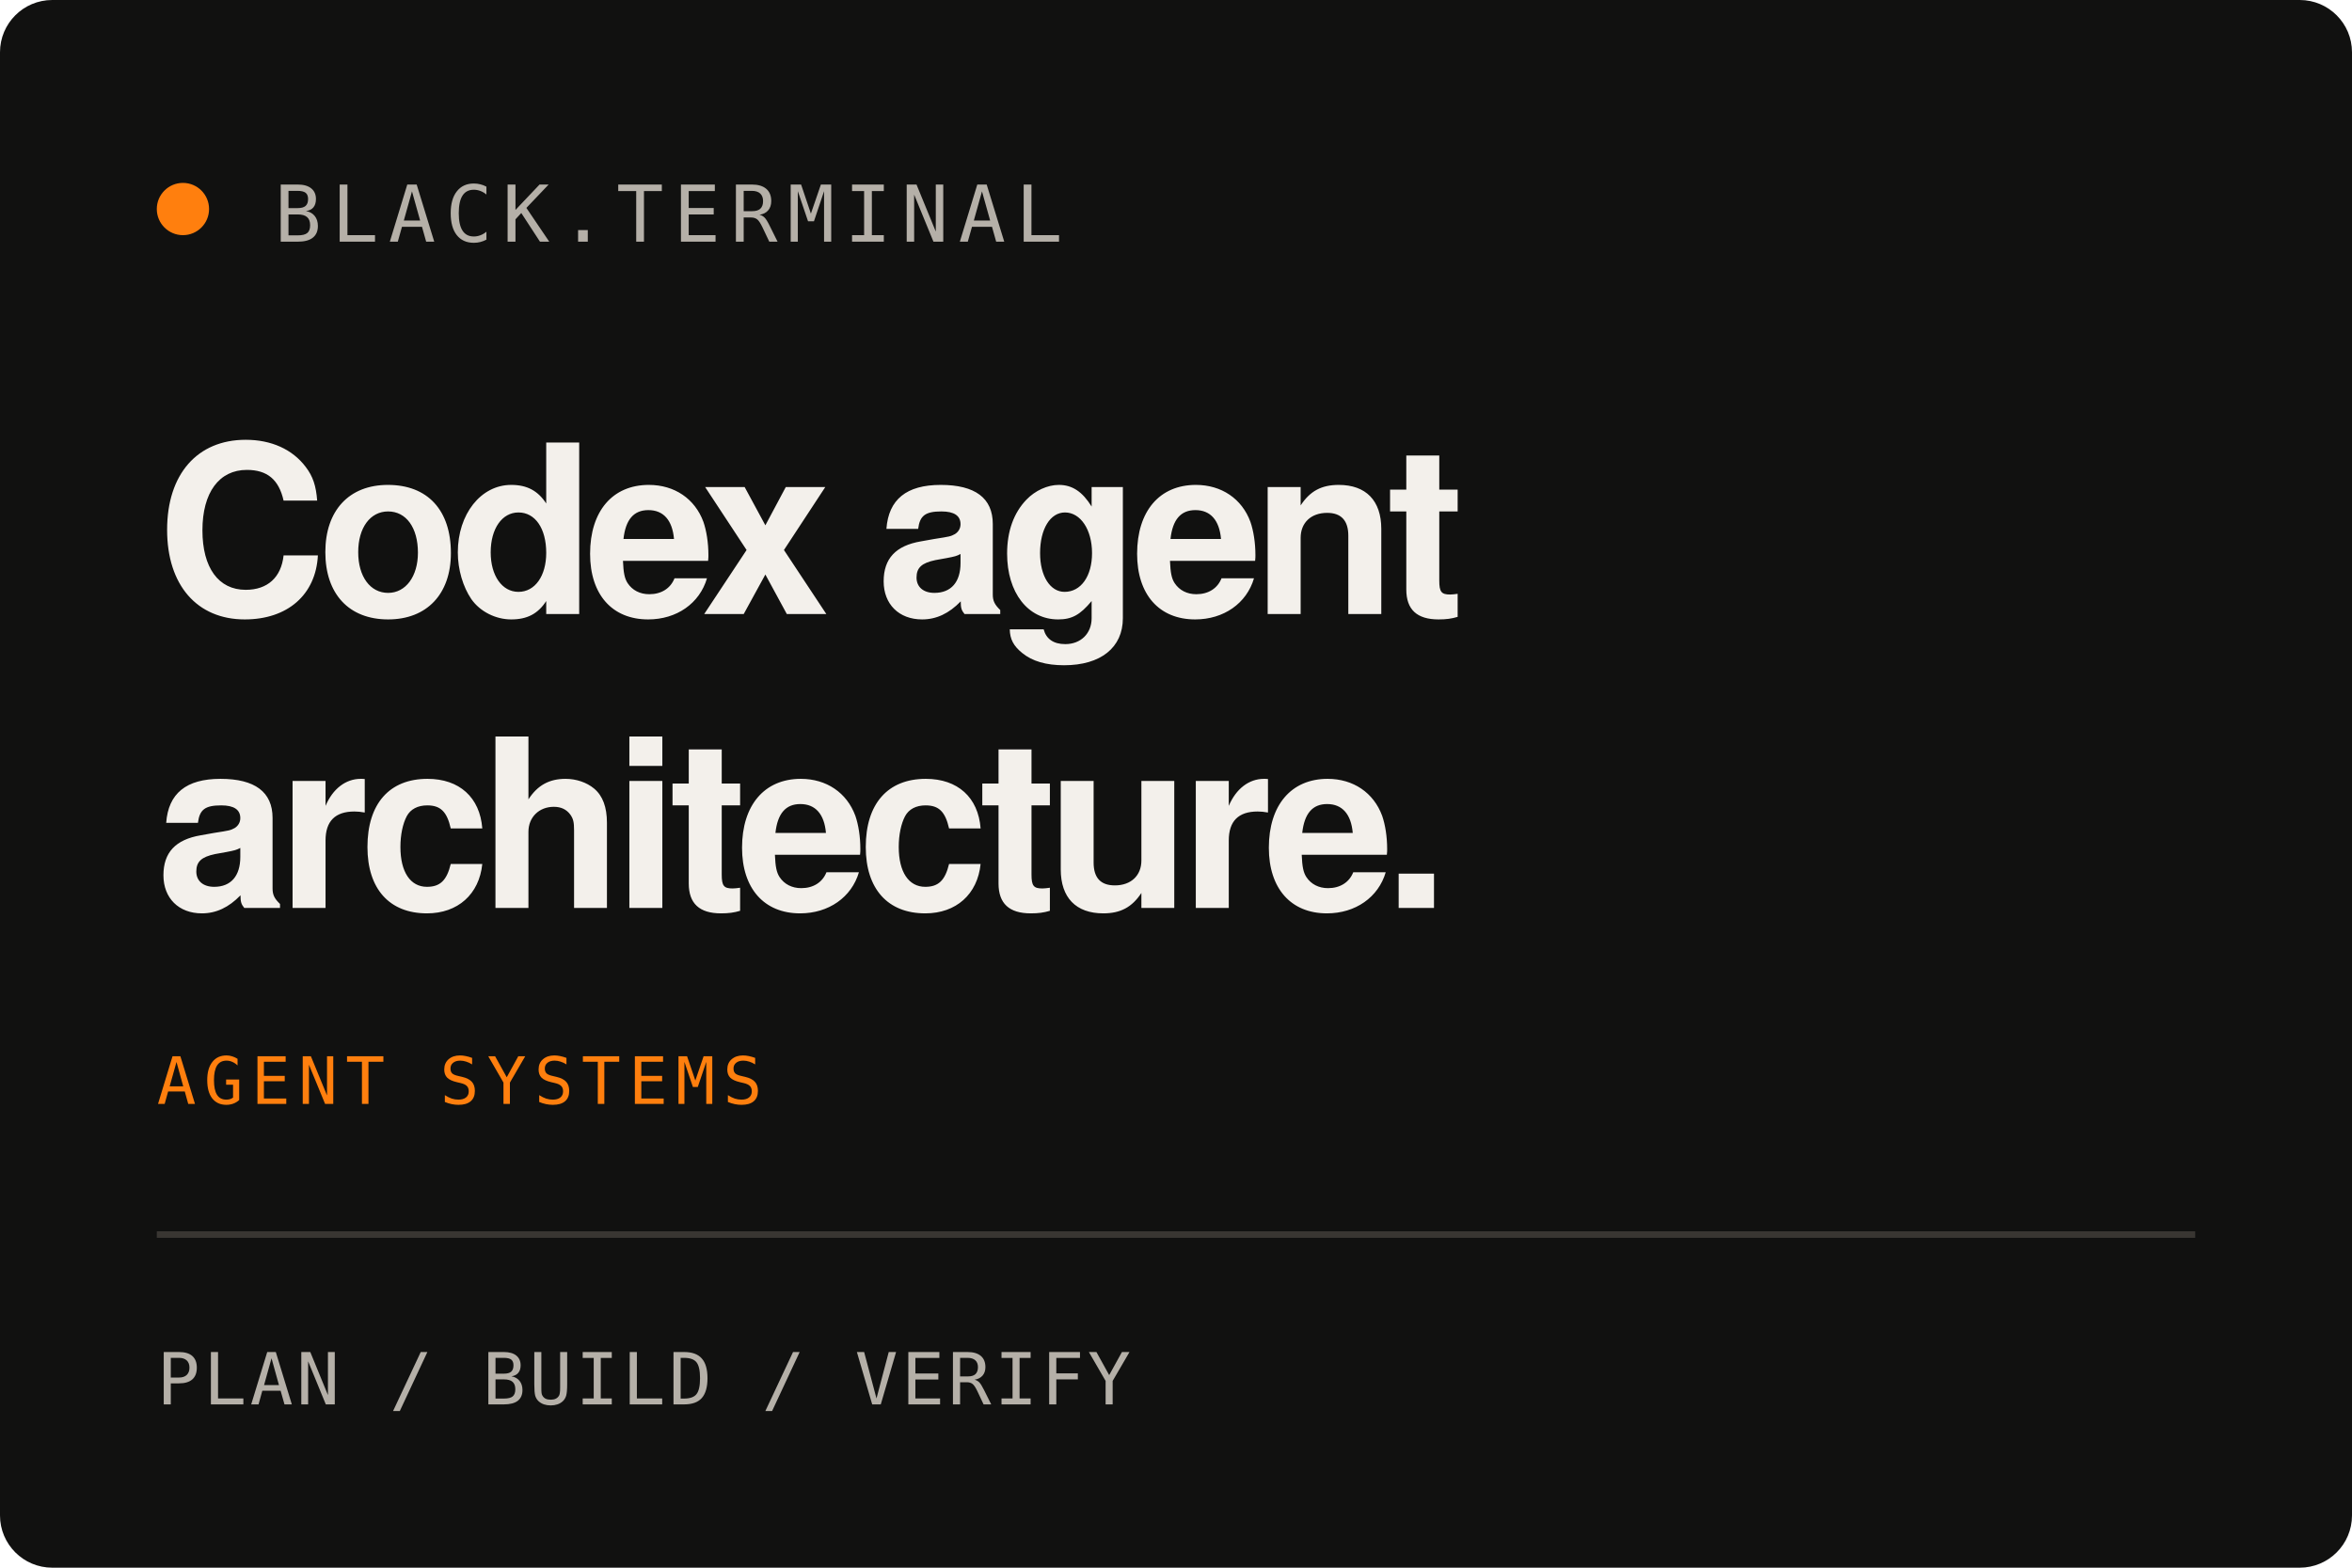
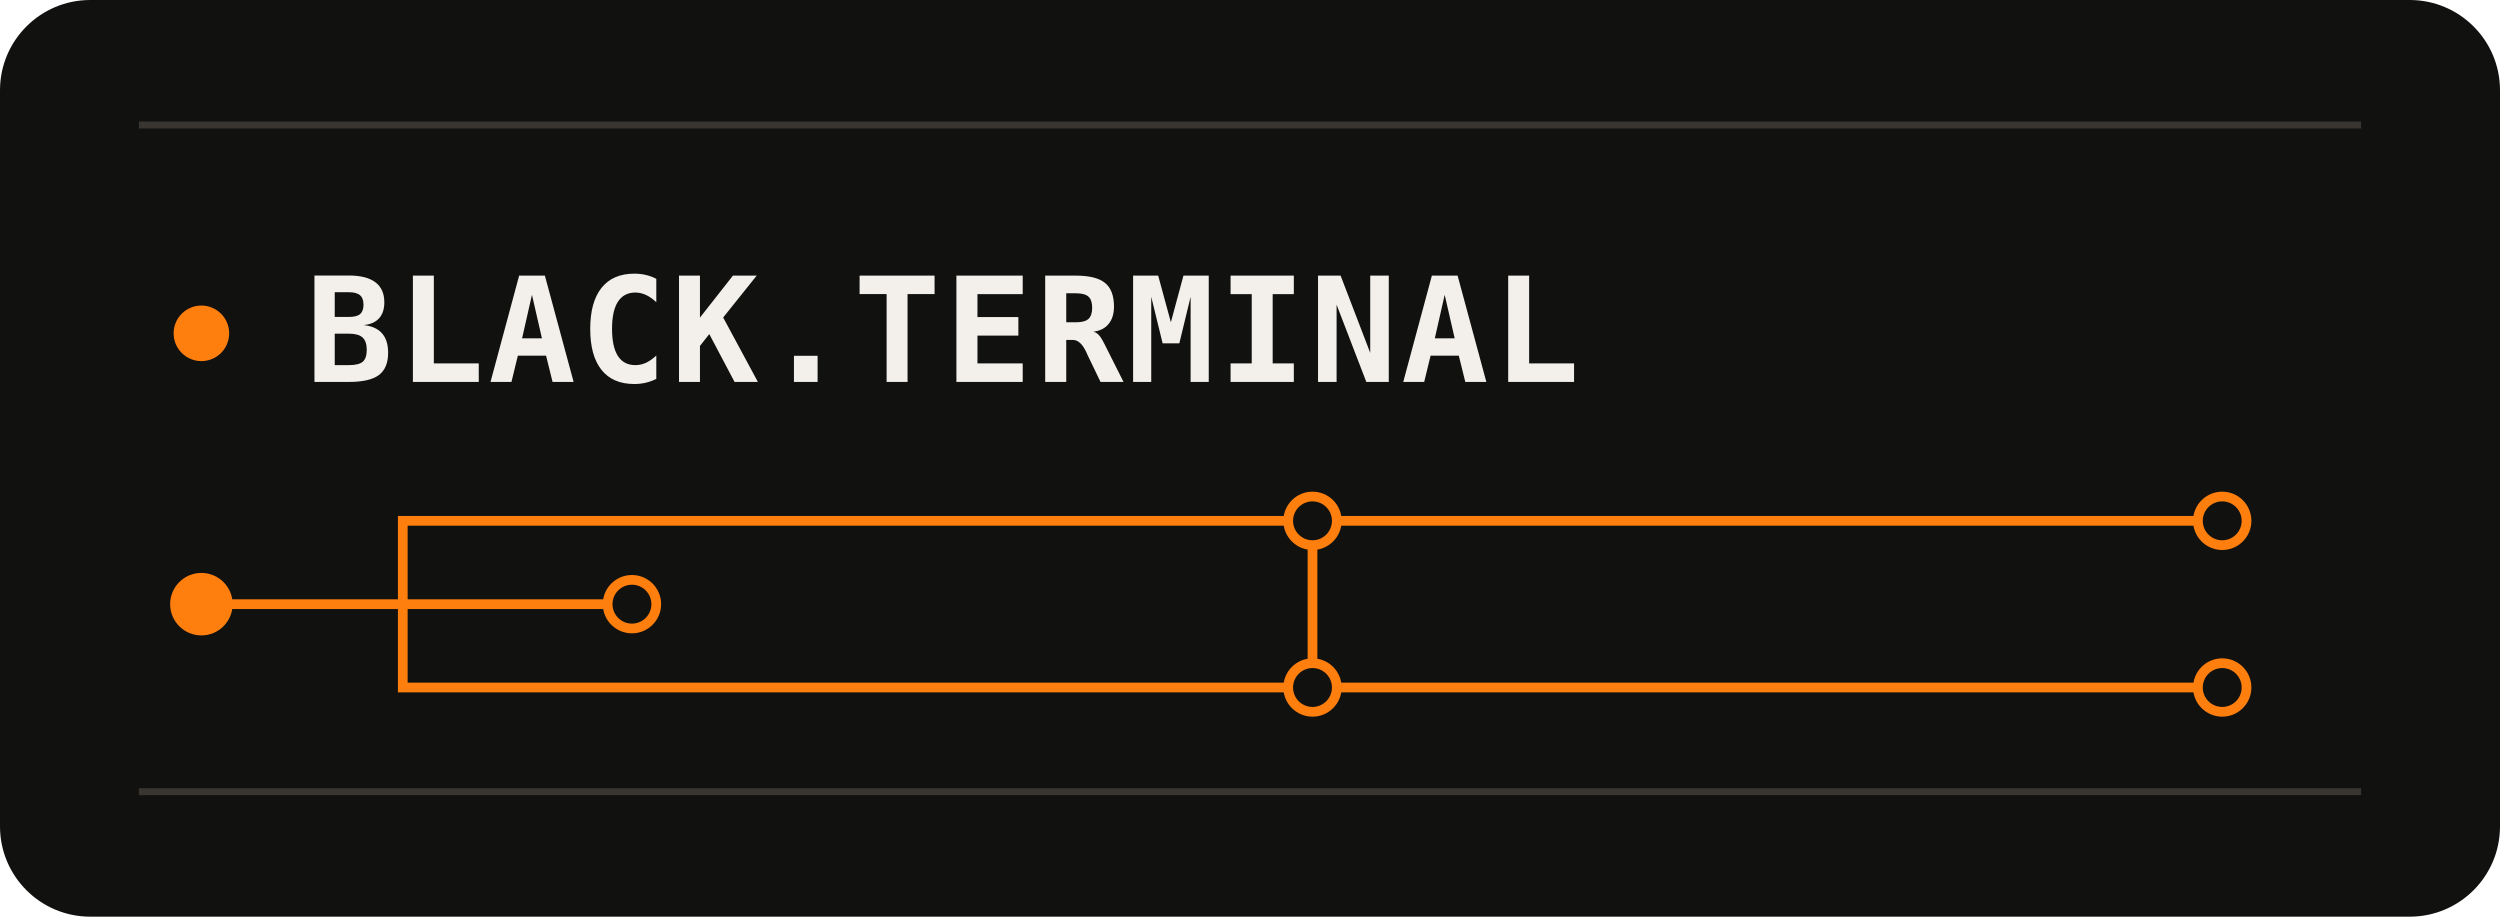
- <svg xmlns="http://www.w3.org/2000/svg" width="360" height="240" viewBox="0 0 360 240" role="img" aria-labelledby="title">
-   <rect width="360" height="240" rx="8" fill="#111110" />
-   <circle cx="28" cy="32" r="4" fill="#FF7F0E" />
-   <text x="42" y="37" fill="#B5B0A8" font-family="ui-monospace, SFMono-Regular, Menlo, Consolas, monospace" font-size="12" font-weight="400" letter-spacing="1.5">BLACK.TERMINAL</text>
-   <text x="24" y="94" fill="#F3F0EB" font-family="-apple-system, BlinkMacSystemFont, Segoe UI, Helvetica, Arial, sans-serif" font-size="36" font-weight="600" letter-spacing="-1.5">Codex agent</text>
-   <text x="24" y="139" fill="#F3F0EB" font-family="-apple-system, BlinkMacSystemFont, Segoe UI, Helvetica, Arial, sans-serif" font-size="36" font-weight="600" letter-spacing="-1.5">architecture.</text>
-   <path d="M24 189H336" stroke="#393632" />
-   <text x="24" y="215" fill="#B5B0A8" font-family="ui-monospace, SFMono-Regular, Menlo, Consolas, monospace" font-size="11" font-weight="400" letter-spacing="0.5">PLAN / BUILD / VERIFY</text>
-   <text x="24" y="169" fill="#FF7F0E" font-family="ui-monospace, SFMono-Regular, Menlo, Consolas, monospace" font-size="10" font-weight="400" letter-spacing="1.2">AGENT SYSTEMS</text>
+ <svg xmlns="http://www.w3.org/2000/svg" width="360" height="132" viewBox="0 0 360 132" role="img" aria-labelledby="title">
+   <rect width="360" height="132" rx="13" fill="#111110" />
+   <path d="M20 18h320M20 114h320" stroke="#393632" />
+   <circle cx="29" cy="48" r="4" fill="#FF7F0E" />
+   <text x="44" y="55" fill="#F3F0EB" font-family="ui-monospace, SFMono-Regular, Menlo, Consolas, monospace" font-size="21" font-weight="600" letter-spacing=".5">BLACK.TERMINAL</text>
+   <g fill="none" stroke="#FF7F0E" stroke-width="1.4">
+     <path d="M29 87h62m-33 0v-12h262m-262 12v12h262m-131-24v24" />
+     <circle cx="29" cy="87" r="3.8" fill="#FF7F0E" />
+     <circle cx="91" cy="87" r="3.5" fill="#111110" />
+     <circle cx="189" cy="75" r="3.5" fill="#111110" />
+     <circle cx="189" cy="99" r="3.5" fill="#111110" />
+     <circle cx="320" cy="75" r="3.5" fill="#111110" />
+     <circle cx="320" cy="99" r="3.5" fill="#111110" />
+   </g>
</svg>
